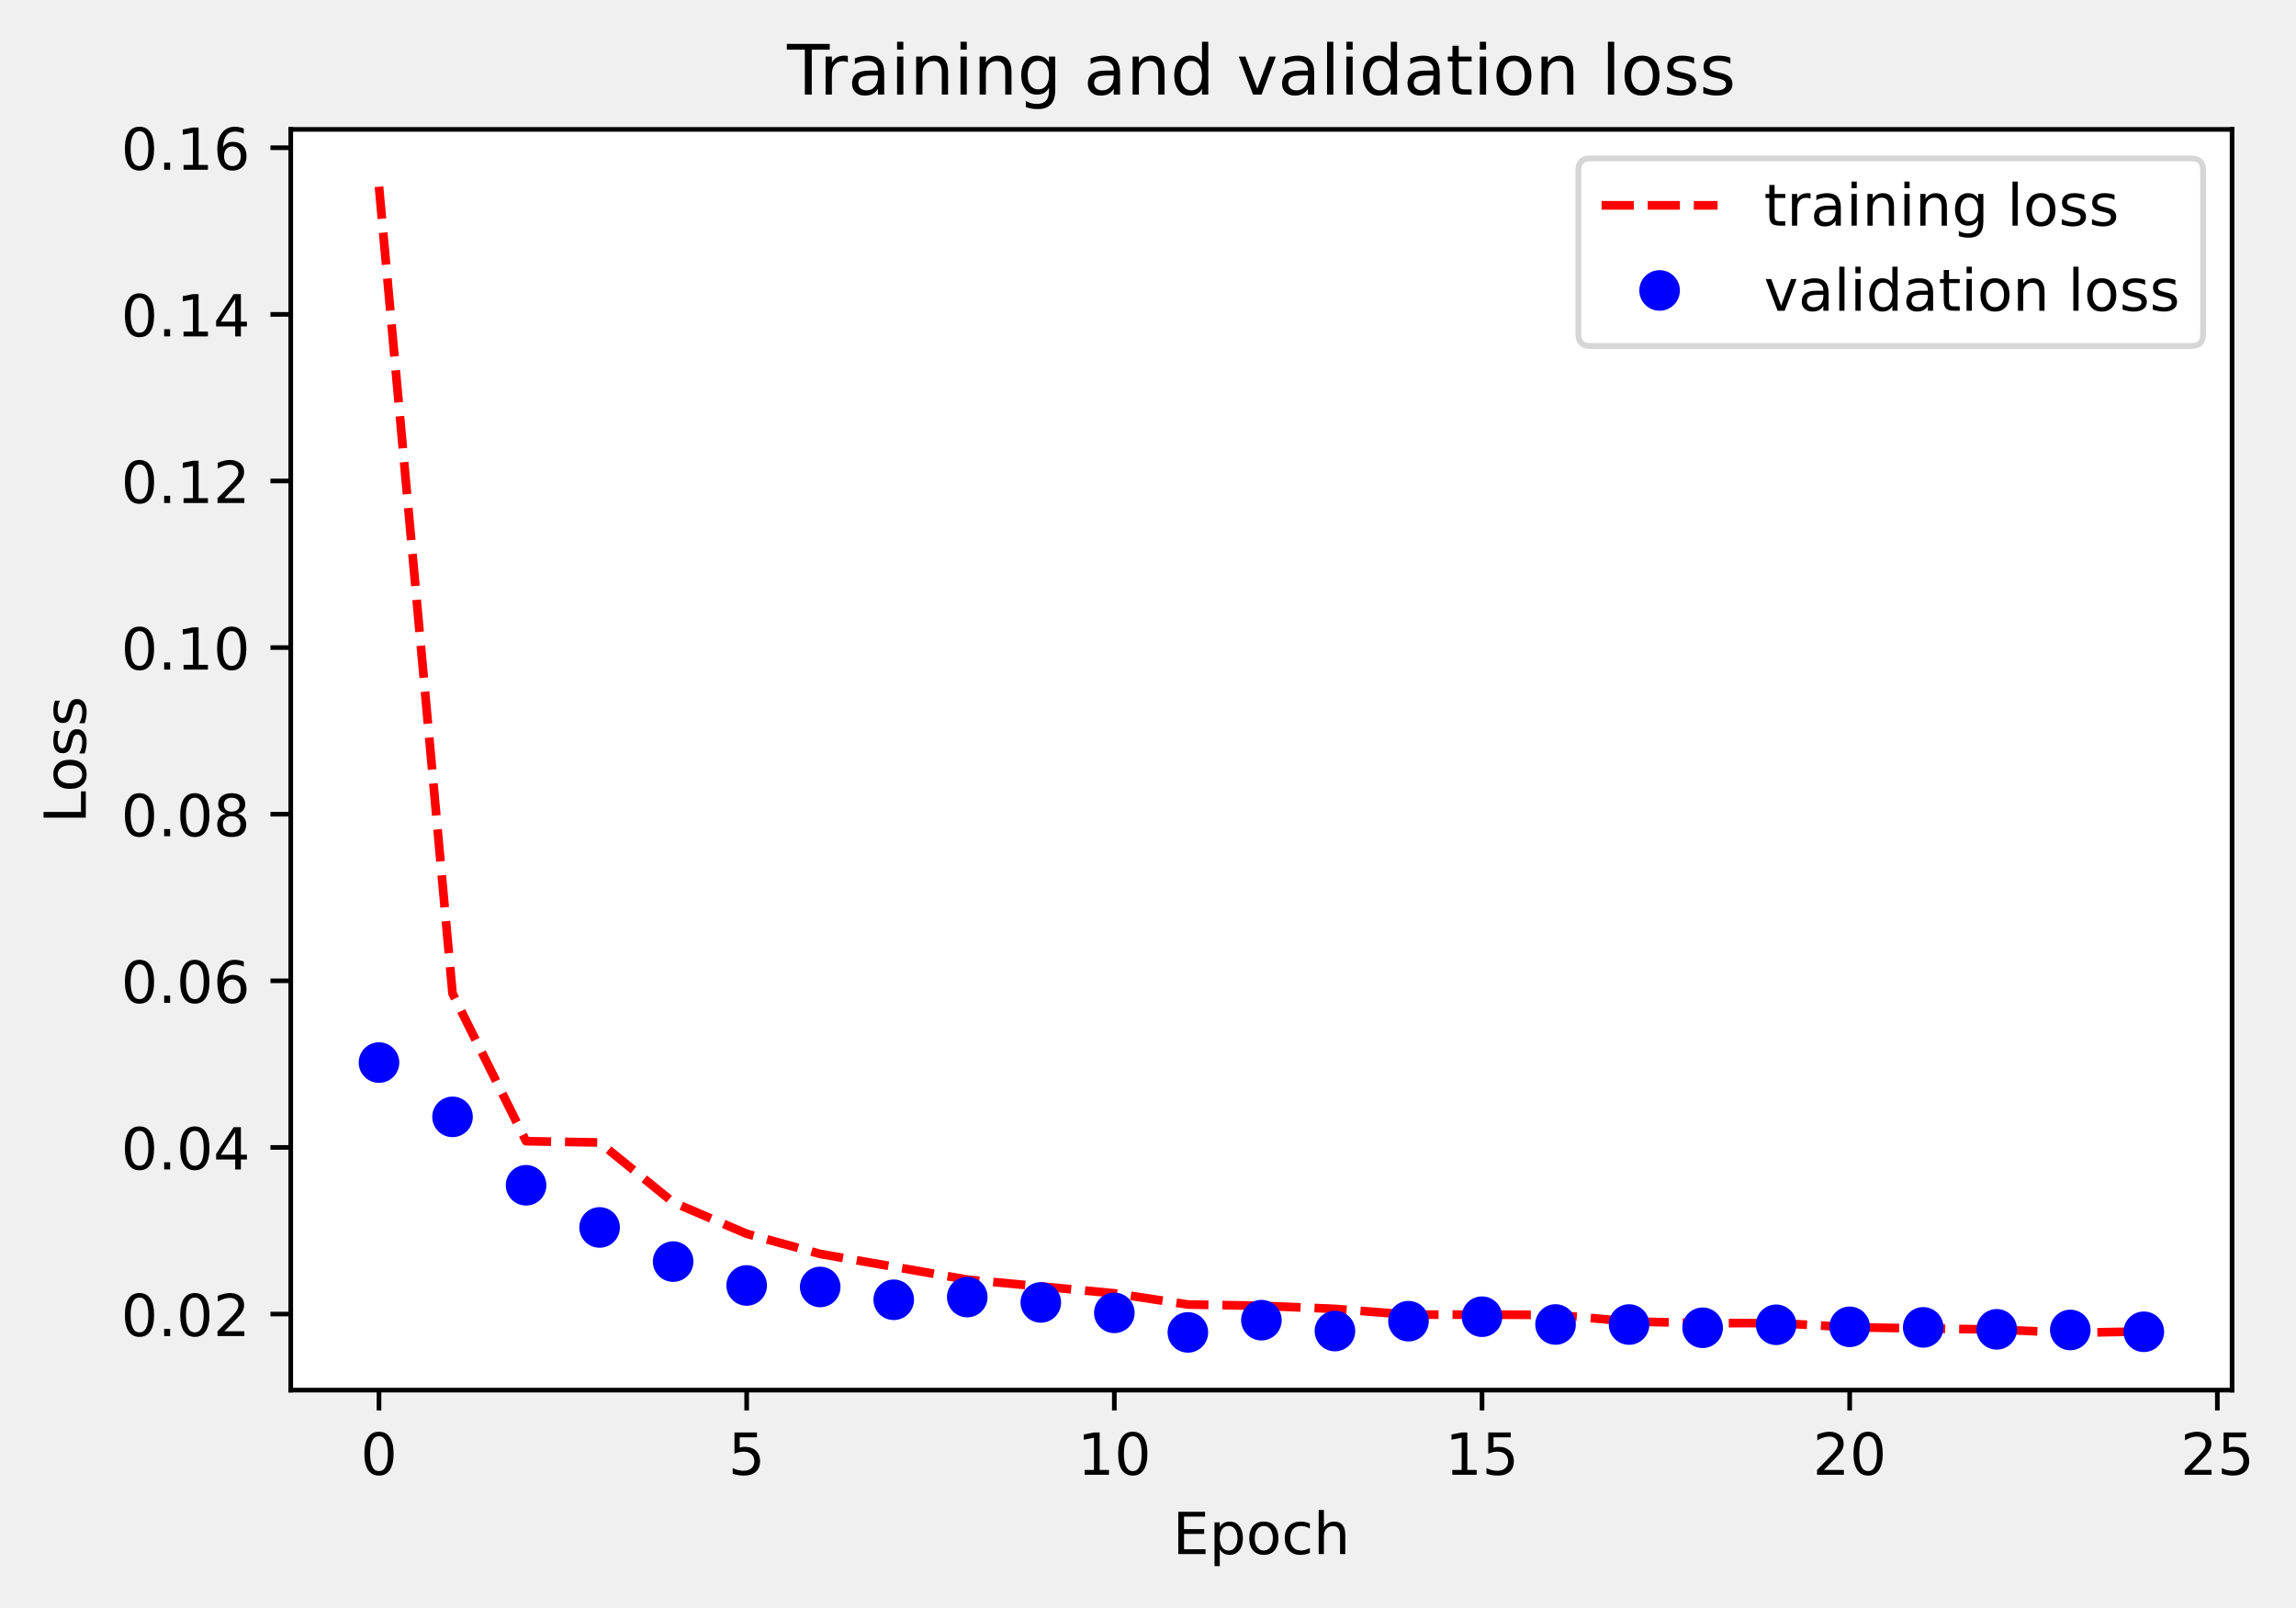
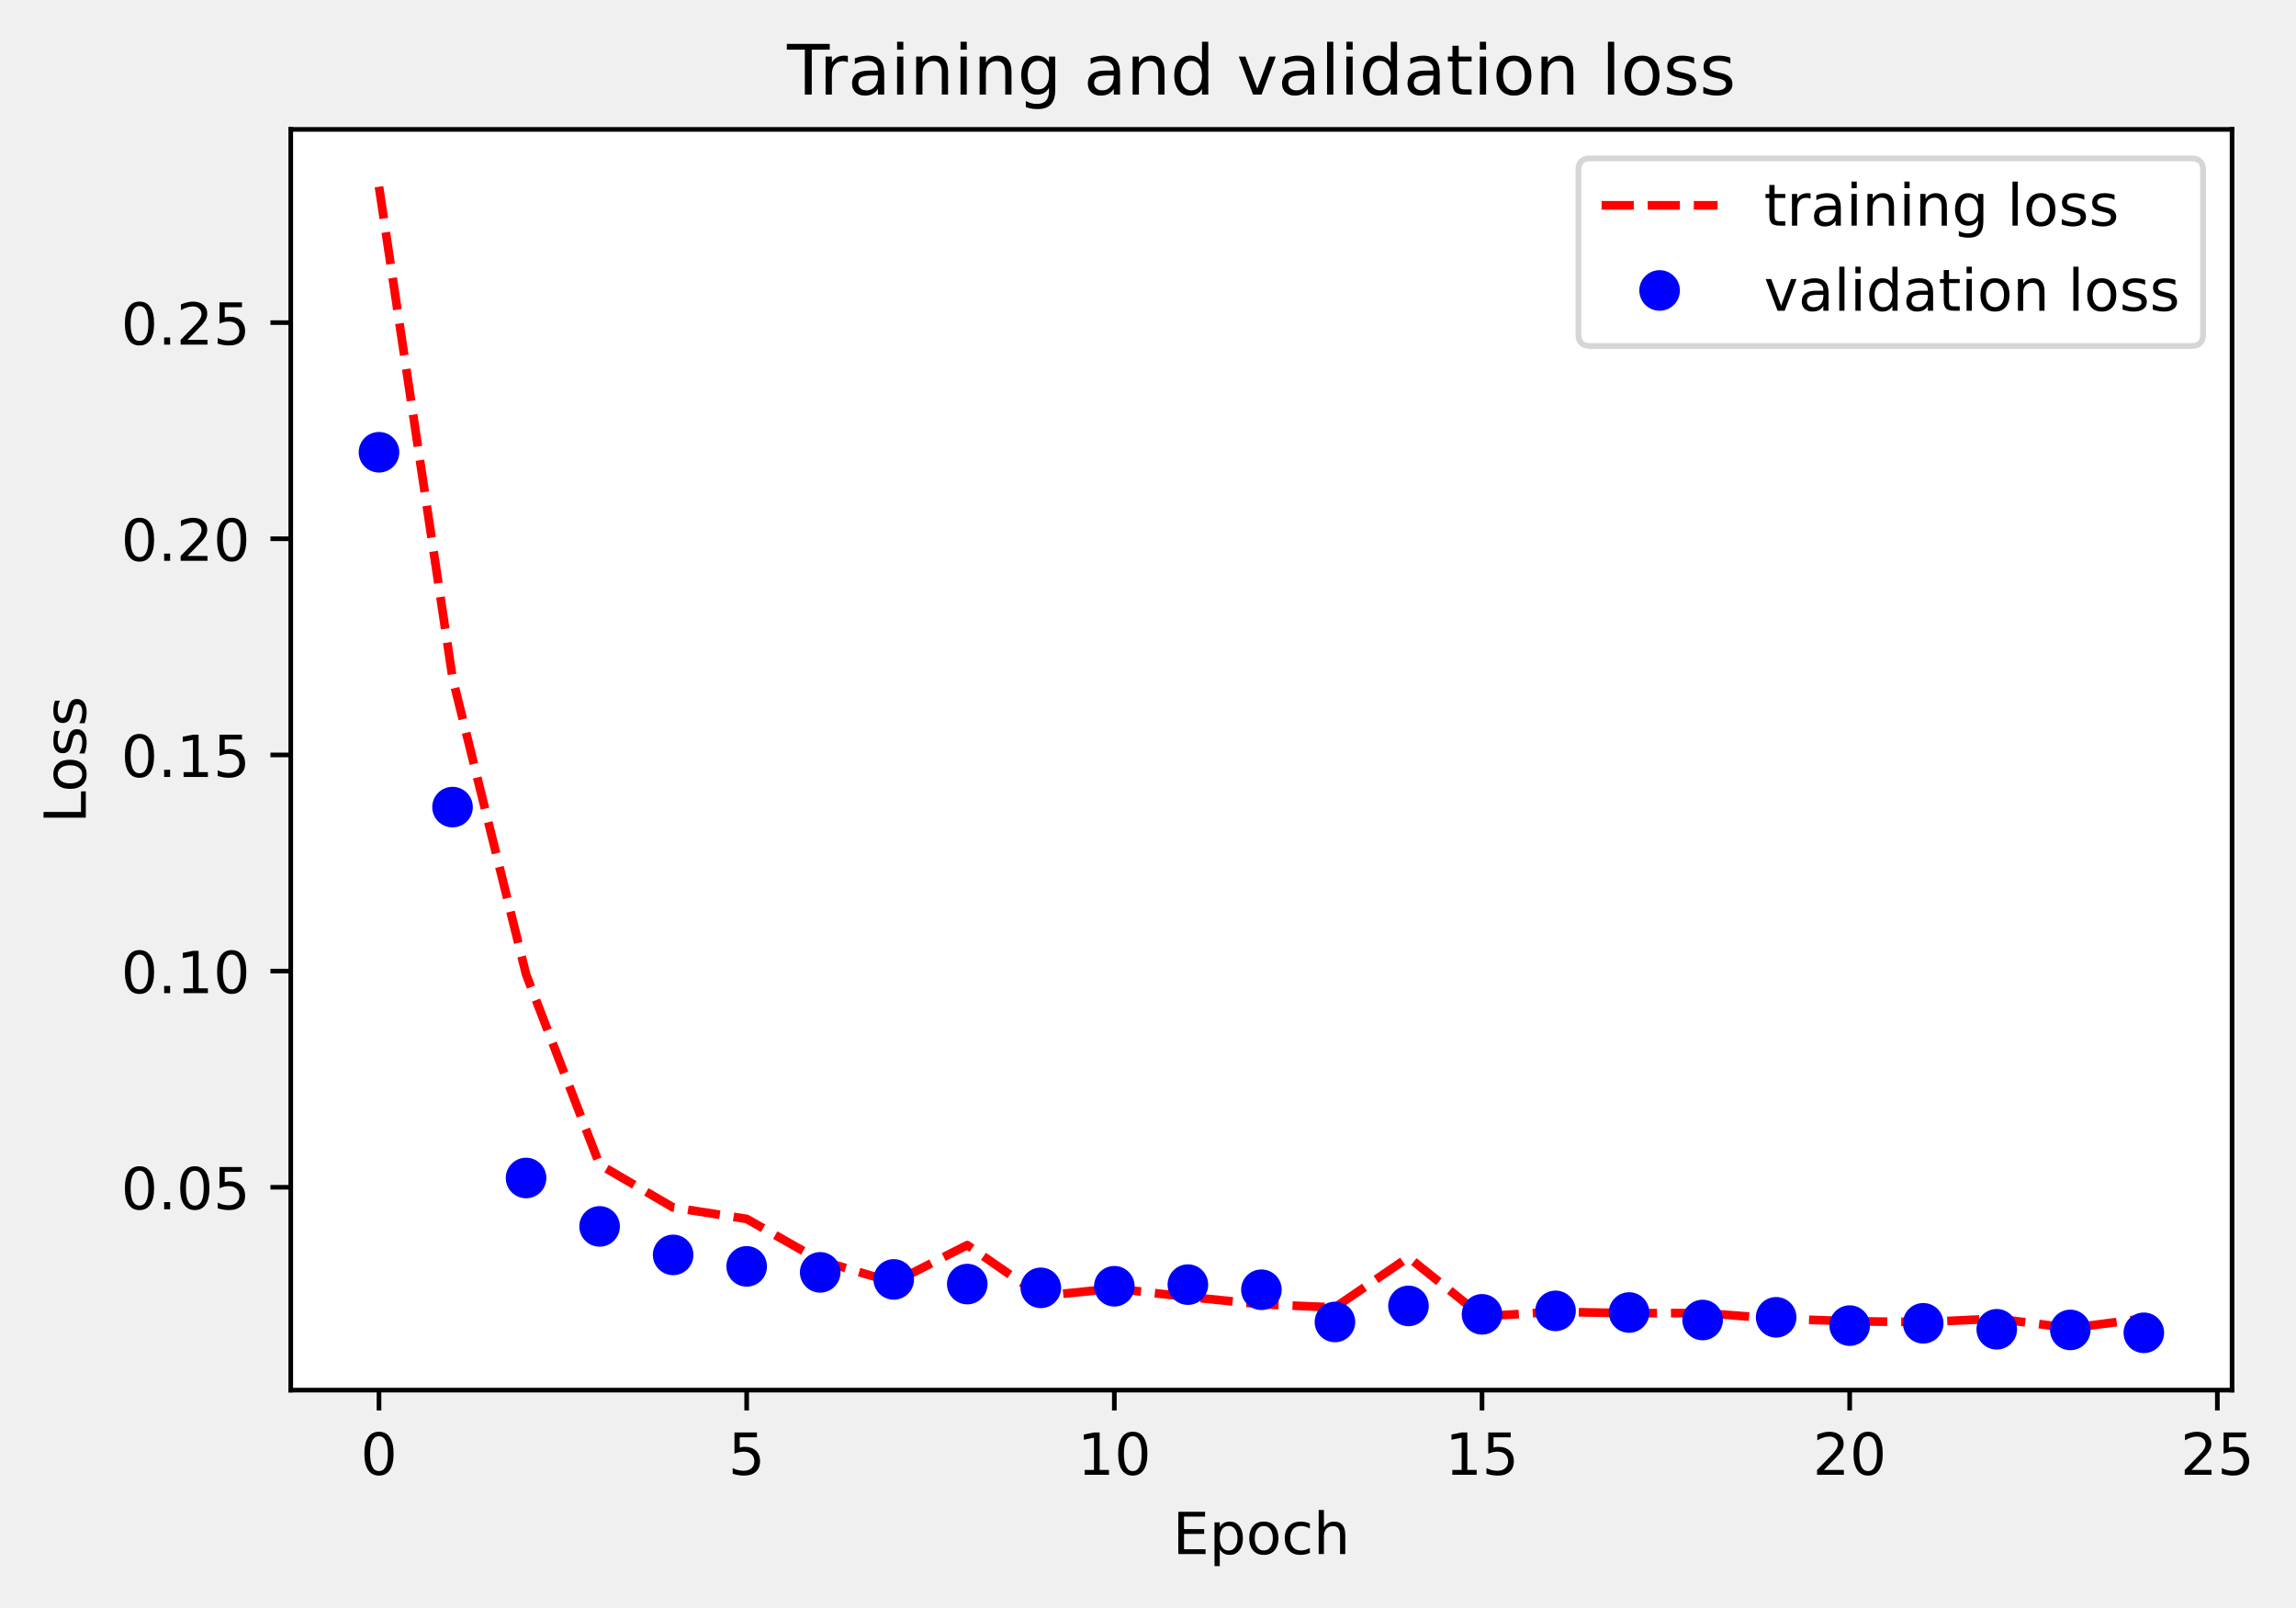
<svg xmlns="http://www.w3.org/2000/svg" xmlns:xlink="http://www.w3.org/1999/xlink" height="277.314pt" version="1.1" viewBox="0 0 395.97 277.314" width="395.97pt">
  <defs>
    <style type="text/css">*{stroke-linecap:butt;stroke-linejoin:round;}</style>
  </defs>
  <g id="figure_1">
    <g id="patch_1">
      <path d="M 0 277.314  L 395.97 277.314  L 395.97 0  L 0 0  z " style="fill:none;" />
    </g>
    <g id="axes_1">
      <g id="patch_2">
        <path d="M 50.144 239.758  L 384.944 239.758  L 384.944 22.318  L 50.144 22.318  z " style="fill:#ffffff;" />
      </g>
      <g id="matplotlib.axis_1">
        <g id="xtick_1">
          <g id="line2d_1">
            <defs>
-               <path d="M 0 0  L 0 3.5  " id="mdbf0492808" style="stroke:#000000;stroke-width:0.8;" />
+               <path d="M 0 0  L 0 3.5  " id="m988f6a1e0e" style="stroke:#000000;stroke-width:0.8;" />
            </defs>
            <g>
-               <use style="stroke:#000000;stroke-width:0.8;" x="65.362" xlink:href="#mdbf0492808" y="239.758" />
+               <use style="stroke:#000000;stroke-width:0.8;" x="65.362" xlink:href="#m988f6a1e0e" y="239.758" />
            </g>
          </g>
          <g id="text_1">
            <g transform="translate(62.18068 254.3566)scale(0.1 -0.1)">
              <defs>
                <path d="M 31.781 66.406  Q 24.172 66.406 20.328 58.906  Q 16.5 51.422 16.5 36.375  Q 16.5 21.391 20.328 13.891  Q 24.172 6.391 31.781 6.391  Q 39.453 6.391 43.281 13.891  Q 47.125 21.391 47.125 36.375  Q 47.125 51.422 43.281 58.906  Q 39.453 66.406 31.781 66.406  z M 31.781 74.219  Q 44.047 74.219 50.516 64.516  Q 56.984 54.828 56.984 36.375  Q 56.984 17.969 50.516 8.266  Q 44.047 -1.422 31.781 -1.422  Q 19.531 -1.422 13.062 8.266  Q 6.594 17.969 6.594 36.375  Q 6.594 54.828 13.062 64.516  Q 19.531 74.219 31.781 74.219  z " id="DejaVuSans-48" />
              </defs>
              <use xlink:href="#DejaVuSans-48" />
            </g>
          </g>
        </g>
        <g id="xtick_2">
          <g id="line2d_2">
            <g>
-               <use style="stroke:#000000;stroke-width:0.8;" x="128.771" xlink:href="#mdbf0492808" y="239.758" />
+               <use style="stroke:#000000;stroke-width:0.8;" x="128.771" xlink:href="#m988f6a1e0e" y="239.758" />
            </g>
          </g>
          <g id="text_2">
            <g transform="translate(125.5898 254.3566)scale(0.1 -0.1)">
              <defs>
                <path d="M 10.797 72.906  L 49.516 72.906  L 49.516 64.594  L 19.828 64.594  L 19.828 46.734  Q 21.969 47.469 24.109 47.828  Q 26.266 48.188 28.422 48.188  Q 40.625 48.188 47.75 41.5  Q 54.891 34.812 54.891 23.391  Q 54.891 11.625 47.562 5.094  Q 40.234 -1.422 26.906 -1.422  Q 22.312 -1.422 17.547 -0.641  Q 12.797 0.141 7.719 1.703  L 7.719 11.625  Q 12.109 9.234 16.797 8.062  Q 21.484 6.891 26.703 6.891  Q 35.156 6.891 40.078 11.328  Q 45.016 15.766 45.016 23.391  Q 45.016 31 40.078 35.438  Q 35.156 39.891 26.703 39.891  Q 22.75 39.891 18.812 39.016  Q 14.891 38.141 10.797 36.281  z " id="DejaVuSans-53" />
              </defs>
              <use xlink:href="#DejaVuSans-53" />
            </g>
          </g>
        </g>
        <g id="xtick_3">
          <g id="line2d_3">
            <g>
-               <use style="stroke:#000000;stroke-width:0.8;" x="192.18" xlink:href="#mdbf0492808" y="239.758" />
+               <use style="stroke:#000000;stroke-width:0.8;" x="192.18" xlink:href="#m988f6a1e0e" y="239.758" />
            </g>
          </g>
          <g id="text_3">
            <g transform="translate(185.8176 254.3566)scale(0.1 -0.1)">
              <defs>
                <path d="M 12.406 8.297  L 28.516 8.297  L 28.516 63.922  L 10.984 60.406  L 10.984 69.391  L 28.422 72.906  L 38.281 72.906  L 38.281 8.297  L 54.391 8.297  L 54.391 0  L 12.406 0  z " id="DejaVuSans-49" />
              </defs>
              <use xlink:href="#DejaVuSans-49" />
              <use x="63.623" xlink:href="#DejaVuSans-48" />
            </g>
          </g>
        </g>
        <g id="xtick_4">
          <g id="line2d_4">
            <g>
-               <use style="stroke:#000000;stroke-width:0.8;" x="255.589" xlink:href="#mdbf0492808" y="239.758" />
+               <use style="stroke:#000000;stroke-width:0.8;" x="255.589" xlink:href="#m988f6a1e0e" y="239.758" />
            </g>
          </g>
          <g id="text_4">
            <g transform="translate(249.2267 254.3566)scale(0.1 -0.1)">
              <use xlink:href="#DejaVuSans-49" />
              <use x="63.623" xlink:href="#DejaVuSans-53" />
            </g>
          </g>
        </g>
        <g id="xtick_5">
          <g id="line2d_5">
            <g>
-               <use style="stroke:#000000;stroke-width:0.8;" x="318.998" xlink:href="#mdbf0492808" y="239.758" />
+               <use style="stroke:#000000;stroke-width:0.8;" x="318.998" xlink:href="#m988f6a1e0e" y="239.758" />
            </g>
          </g>
          <g id="text_5">
            <g transform="translate(312.6358 254.3566)scale(0.1 -0.1)">
              <defs>
                <path d="M 19.188 8.297  L 53.609 8.297  L 53.609 0  L 7.328 0  L 7.328 8.297  Q 12.938 14.109 22.625 23.891  Q 32.328 33.688 34.812 36.531  Q 39.547 41.844 41.422 45.531  Q 43.312 49.219 43.312 52.781  Q 43.312 58.594 39.234 62.25  Q 35.156 65.922 28.609 65.922  Q 23.969 65.922 18.812 64.312  Q 13.672 62.703 7.812 59.422  L 7.812 69.391  Q 13.766 71.781 18.938 73  Q 24.125 74.219 28.422 74.219  Q 39.75 74.219 46.484 68.547  Q 53.219 62.891 53.219 53.422  Q 53.219 48.922 51.531 44.891  Q 49.859 40.875 45.406 35.406  Q 44.188 33.984 37.641 27.219  Q 31.109 20.453 19.188 8.297  z " id="DejaVuSans-50" />
              </defs>
              <use xlink:href="#DejaVuSans-50" />
              <use x="63.623" xlink:href="#DejaVuSans-48" />
            </g>
          </g>
        </g>
        <g id="xtick_6">
          <g id="line2d_6">
            <g>
-               <use style="stroke:#000000;stroke-width:0.8;" x="382.407" xlink:href="#mdbf0492808" y="239.758" />
+               <use style="stroke:#000000;stroke-width:0.8;" x="382.407" xlink:href="#m988f6a1e0e" y="239.758" />
            </g>
          </g>
          <g id="text_6">
            <g transform="translate(376.0449 254.3566)scale(0.1 -0.1)">
              <use xlink:href="#DejaVuSans-50" />
              <use x="63.623" xlink:href="#DejaVuSans-53" />
            </g>
          </g>
        </g>
        <g id="text_7">
          <g transform="translate(202.2328 268.0347)scale(0.1 -0.1)">
            <defs>
              <path d="M 9.812 72.906  L 55.906 72.906  L 55.906 64.594  L 19.672 64.594  L 19.672 43.016  L 54.391 43.016  L 54.391 34.719  L 19.672 34.719  L 19.672 8.297  L 56.781 8.297  L 56.781 0  L 9.812 0  z " id="DejaVuSans-69" />
              <path d="M 18.109 8.203  L 18.109 -20.797  L 9.078 -20.797  L 9.078 54.688  L 18.109 54.688  L 18.109 46.391  Q 20.953 51.266 25.266 53.625  Q 29.594 56 35.594 56  Q 45.562 56 51.781 48.094  Q 58.016 40.188 58.016 27.297  Q 58.016 14.406 51.781 6.484  Q 45.562 -1.422 35.594 -1.422  Q 29.594 -1.422 25.266 0.953  Q 20.953 3.328 18.109 8.203  z M 48.688 27.297  Q 48.688 37.203 44.609 42.844  Q 40.531 48.484 33.406 48.484  Q 26.266 48.484 22.188 42.844  Q 18.109 37.203 18.109 27.297  Q 18.109 17.391 22.188 11.75  Q 26.266 6.109 33.406 6.109  Q 40.531 6.109 44.609 11.75  Q 48.688 17.391 48.688 27.297  z " id="DejaVuSans-112" />
              <path d="M 30.609 48.391  Q 23.391 48.391 19.188 42.75  Q 14.984 37.109 14.984 27.297  Q 14.984 17.484 19.156 11.844  Q 23.344 6.203 30.609 6.203  Q 37.797 6.203 41.984 11.859  Q 46.188 17.531 46.188 27.297  Q 46.188 37.016 41.984 42.703  Q 37.797 48.391 30.609 48.391  z M 30.609 56  Q 42.328 56 49.016 48.375  Q 55.719 40.766 55.719 27.297  Q 55.719 13.875 49.016 6.219  Q 42.328 -1.422 30.609 -1.422  Q 18.844 -1.422 12.172 6.219  Q 5.516 13.875 5.516 27.297  Q 5.516 40.766 12.172 48.375  Q 18.844 56 30.609 56  z " id="DejaVuSans-111" />
              <path d="M 48.781 52.594  L 48.781 44.188  Q 44.969 46.297 41.141 47.344  Q 37.312 48.391 33.406 48.391  Q 24.656 48.391 19.812 42.844  Q 14.984 37.312 14.984 27.297  Q 14.984 17.281 19.812 11.734  Q 24.656 6.203 33.406 6.203  Q 37.312 6.203 41.141 7.25  Q 44.969 8.297 48.781 10.406  L 48.781 2.094  Q 45.016 0.344 40.984 -0.531  Q 36.969 -1.422 32.422 -1.422  Q 20.062 -1.422 12.781 6.344  Q 5.516 14.109 5.516 27.297  Q 5.516 40.672 12.859 48.328  Q 20.219 56 33.016 56  Q 37.156 56 41.109 55.141  Q 45.062 54.297 48.781 52.594  z " id="DejaVuSans-99" />
              <path d="M 54.891 33.016  L 54.891 0  L 45.906 0  L 45.906 32.719  Q 45.906 40.484 42.875 44.328  Q 39.844 48.188 33.797 48.188  Q 26.516 48.188 22.312 43.547  Q 18.109 38.922 18.109 30.906  L 18.109 0  L 9.078 0  L 9.078 75.984  L 18.109 75.984  L 18.109 46.188  Q 21.344 51.125 25.703 53.562  Q 30.078 56 35.797 56  Q 45.219 56 50.047 50.172  Q 54.891 44.344 54.891 33.016  z " id="DejaVuSans-104" />
            </defs>
            <use xlink:href="#DejaVuSans-69" />
            <use x="63.184" xlink:href="#DejaVuSans-112" />
            <use x="126.66" xlink:href="#DejaVuSans-111" />
            <use x="187.842" xlink:href="#DejaVuSans-99" />
            <use x="242.822" xlink:href="#DejaVuSans-104" />
          </g>
        </g>
      </g>
      <g id="matplotlib.axis_2">
        <g id="ytick_1">
          <g id="line2d_7">
            <defs>
-               <path d="M 0 0  L -3.5 0  " id="mdca2106a0b" style="stroke:#000000;stroke-width:0.8;" />
+               <path d="M 0 0  L -3.5 0  " id="m0a4b90d229" style="stroke:#000000;stroke-width:0.8;" />
            </defs>
            <g>
-               <use style="stroke:#000000;stroke-width:0.8;" x="50.144" xlink:href="#mdca2106a0b" y="226.637" />
+               <use style="stroke:#000000;stroke-width:0.8;" x="50.144" xlink:href="#m0a4b90d229" y="204.769" />
            </g>
          </g>
          <g id="text_8">
-             <g transform="translate(20.87813 230.4362)scale(0.1 -0.1)">
+             <g transform="translate(20.87813 208.5684)scale(0.1 -0.1)">
              <defs>
                <path d="M 10.688 12.406  L 21 12.406  L 21 0  L 10.688 0  z " id="DejaVuSans-46" />
              </defs>
              <use xlink:href="#DejaVuSans-48" />
              <use x="63.623" xlink:href="#DejaVuSans-46" />
              <use x="95.41" xlink:href="#DejaVuSans-48" />
-               <use x="159.033" xlink:href="#DejaVuSans-50" />
+               <use x="159.033" xlink:href="#DejaVuSans-53" />
            </g>
          </g>
        </g>
        <g id="ytick_2">
          <g id="line2d_8">
            <g>
-               <use style="stroke:#000000;stroke-width:0.8;" x="50.144" xlink:href="#mdca2106a0b" y="197.901" />
+               <use style="stroke:#000000;stroke-width:0.8;" x="50.144" xlink:href="#m0a4b90d229" y="167.487" />
            </g>
          </g>
          <g id="text_9">
-             <g transform="translate(20.87813 201.6998)scale(0.1 -0.1)">
-               <defs>
-                 <path d="M 37.797 64.312  L 12.891 25.391  L 37.797 25.391  z M 35.203 72.906  L 47.609 72.906  L 47.609 25.391  L 58.016 25.391  L 58.016 17.188  L 47.609 17.188  L 47.609 0  L 37.797 0  L 37.797 17.188  L 4.891 17.188  L 4.891 26.703  z " id="DejaVuSans-52" />
-               </defs>
-               <use xlink:href="#DejaVuSans-48" />
-               <use x="63.623" xlink:href="#DejaVuSans-46" />
-               <use x="95.41" xlink:href="#DejaVuSans-48" />
-               <use x="159.033" xlink:href="#DejaVuSans-52" />
+             <g transform="translate(20.87813 171.2865)scale(0.1 -0.1)">
+               <use xlink:href="#DejaVuSans-48" />
+               <use x="63.623" xlink:href="#DejaVuSans-46" />
+               <use x="95.41" xlink:href="#DejaVuSans-49" />
+               <use x="159.033" xlink:href="#DejaVuSans-48" />
            </g>
          </g>
        </g>
        <g id="ytick_3">
          <g id="line2d_9">
            <g>
-               <use style="stroke:#000000;stroke-width:0.8;" x="50.144" xlink:href="#mdca2106a0b" y="169.164" />
+               <use style="stroke:#000000;stroke-width:0.8;" x="50.144" xlink:href="#m0a4b90d229" y="130.205" />
            </g>
          </g>
          <g id="text_10">
-             <g transform="translate(20.87813 172.9635)scale(0.1 -0.1)">
-               <defs>
-                 <path d="M 33.016 40.375  Q 26.375 40.375 22.484 35.828  Q 18.609 31.297 18.609 23.391  Q 18.609 15.531 22.484 10.953  Q 26.375 6.391 33.016 6.391  Q 39.656 6.391 43.531 10.953  Q 47.406 15.531 47.406 23.391  Q 47.406 31.297 43.531 35.828  Q 39.656 40.375 33.016 40.375  z M 52.594 71.297  L 52.594 62.312  Q 48.875 64.062 45.094 64.984  Q 41.312 65.922 37.594 65.922  Q 27.828 65.922 22.672 59.328  Q 17.531 52.734 16.797 39.406  Q 19.672 43.656 24.016 45.922  Q 28.375 48.188 33.594 48.188  Q 44.578 48.188 50.953 41.516  Q 57.328 34.859 57.328 23.391  Q 57.328 12.156 50.688 5.359  Q 44.047 -1.422 33.016 -1.422  Q 20.359 -1.422 13.672 8.266  Q 6.984 17.969 6.984 36.375  Q 6.984 53.656 15.188 63.938  Q 23.391 74.219 37.203 74.219  Q 40.922 74.219 44.703 73.484  Q 48.484 72.75 52.594 71.297  z " id="DejaVuSans-54" />
-               </defs>
-               <use xlink:href="#DejaVuSans-48" />
-               <use x="63.623" xlink:href="#DejaVuSans-46" />
-               <use x="95.41" xlink:href="#DejaVuSans-48" />
-               <use x="159.033" xlink:href="#DejaVuSans-54" />
+             <g transform="translate(20.87813 134.0046)scale(0.1 -0.1)">
+               <use xlink:href="#DejaVuSans-48" />
+               <use x="63.623" xlink:href="#DejaVuSans-46" />
+               <use x="95.41" xlink:href="#DejaVuSans-49" />
+               <use x="159.033" xlink:href="#DejaVuSans-53" />
            </g>
          </g>
        </g>
        <g id="ytick_4">
          <g id="line2d_10">
            <g>
-               <use style="stroke:#000000;stroke-width:0.8;" x="50.144" xlink:href="#mdca2106a0b" y="140.428" />
+               <use style="stroke:#000000;stroke-width:0.8;" x="50.144" xlink:href="#m0a4b90d229" y="92.924" />
            </g>
          </g>
          <g id="text_11">
-             <g transform="translate(20.87813 144.2271)scale(0.1 -0.1)">
-               <defs>
-                 <path d="M 31.781 34.625  Q 24.75 34.625 20.719 30.859  Q 16.703 27.094 16.703 20.516  Q 16.703 13.922 20.719 10.156  Q 24.75 6.391 31.781 6.391  Q 38.812 6.391 42.859 10.172  Q 46.922 13.969 46.922 20.516  Q 46.922 27.094 42.891 30.859  Q 38.875 34.625 31.781 34.625  z M 21.922 38.812  Q 15.578 40.375 12.031 44.719  Q 8.5 49.078 8.5 55.328  Q 8.5 64.062 14.719 69.141  Q 20.953 74.219 31.781 74.219  Q 42.672 74.219 48.875 69.141  Q 55.078 64.062 55.078 55.328  Q 55.078 49.078 51.531 44.719  Q 48 40.375 41.703 38.812  Q 48.828 37.156 52.797 32.312  Q 56.781 27.484 56.781 20.516  Q 56.781 9.906 50.312 4.234  Q 43.844 -1.422 31.781 -1.422  Q 19.734 -1.422 13.25 4.234  Q 6.781 9.906 6.781 20.516  Q 6.781 27.484 10.781 32.312  Q 14.797 37.156 21.922 38.812  z M 18.312 54.391  Q 18.312 48.734 21.844 45.562  Q 25.391 42.391 31.781 42.391  Q 38.141 42.391 41.719 45.562  Q 45.312 48.734 45.312 54.391  Q 45.312 60.062 41.719 63.234  Q 38.141 66.406 31.781 66.406  Q 25.391 66.406 21.844 63.234  Q 18.312 60.062 18.312 54.391  z " id="DejaVuSans-56" />
-               </defs>
-               <use xlink:href="#DejaVuSans-48" />
-               <use x="63.623" xlink:href="#DejaVuSans-46" />
-               <use x="95.41" xlink:href="#DejaVuSans-48" />
-               <use x="159.033" xlink:href="#DejaVuSans-56" />
+             <g transform="translate(20.87813 96.72274)scale(0.1 -0.1)">
+               <use xlink:href="#DejaVuSans-48" />
+               <use x="63.623" xlink:href="#DejaVuSans-46" />
+               <use x="95.41" xlink:href="#DejaVuSans-50" />
+               <use x="159.033" xlink:href="#DejaVuSans-48" />
            </g>
          </g>
        </g>
        <g id="ytick_5">
          <g id="line2d_11">
            <g>
-               <use style="stroke:#000000;stroke-width:0.8;" x="50.144" xlink:href="#mdca2106a0b" y="111.691" />
+               <use style="stroke:#000000;stroke-width:0.8;" x="50.144" xlink:href="#m0a4b90d229" y="55.642" />
            </g>
          </g>
          <g id="text_12">
-             <g transform="translate(20.87813 115.4907)scale(0.1 -0.1)">
-               <use xlink:href="#DejaVuSans-48" />
-               <use x="63.623" xlink:href="#DejaVuSans-46" />
-               <use x="95.41" xlink:href="#DejaVuSans-49" />
-               <use x="159.033" xlink:href="#DejaVuSans-48" />
-             </g>
-           </g>
-         </g>
-         <g id="ytick_6">
-           <g id="line2d_12">
-             <g>
-               <use style="stroke:#000000;stroke-width:0.8;" x="50.144" xlink:href="#mdca2106a0b" y="82.955" />
-             </g>
-           </g>
-           <g id="text_13">
-             <g transform="translate(20.87813 86.75434)scale(0.1 -0.1)">
-               <use xlink:href="#DejaVuSans-48" />
-               <use x="63.623" xlink:href="#DejaVuSans-46" />
-               <use x="95.41" xlink:href="#DejaVuSans-49" />
-               <use x="159.033" xlink:href="#DejaVuSans-50" />
-             </g>
-           </g>
-         </g>
-         <g id="ytick_7">
-           <g id="line2d_13">
-             <g>
-               <use style="stroke:#000000;stroke-width:0.8;" x="50.144" xlink:href="#mdca2106a0b" y="54.219" />
-             </g>
-           </g>
-           <g id="text_14">
-             <g transform="translate(20.87813 58.01797)scale(0.1 -0.1)">
-               <use xlink:href="#DejaVuSans-48" />
-               <use x="63.623" xlink:href="#DejaVuSans-46" />
-               <use x="95.41" xlink:href="#DejaVuSans-49" />
-               <use x="159.033" xlink:href="#DejaVuSans-52" />
-             </g>
-           </g>
-         </g>
-         <g id="ytick_8">
-           <g id="line2d_14">
-             <g>
-               <use style="stroke:#000000;stroke-width:0.8;" x="50.144" xlink:href="#mdca2106a0b" y="25.482" />
-             </g>
-           </g>
-           <g id="text_15">
-             <g transform="translate(20.87813 29.2816)scale(0.1 -0.1)">
-               <use xlink:href="#DejaVuSans-48" />
-               <use x="63.623" xlink:href="#DejaVuSans-46" />
-               <use x="95.41" xlink:href="#DejaVuSans-49" />
-               <use x="159.033" xlink:href="#DejaVuSans-54" />
-             </g>
-           </g>
-         </g>
-         <g id="text_16">
+             <g transform="translate(20.87813 59.44085)scale(0.1 -0.1)">
+               <use xlink:href="#DejaVuSans-48" />
+               <use x="63.623" xlink:href="#DejaVuSans-46" />
+               <use x="95.41" xlink:href="#DejaVuSans-50" />
+               <use x="159.033" xlink:href="#DejaVuSans-53" />
+             </g>
+           </g>
+         </g>
+         <g id="text_13">
          <g transform="translate(14.79844 142.0053)rotate(-90)scale(0.1 -0.1)">
            <defs>
              <path d="M 9.812 72.906  L 19.672 72.906  L 19.672 8.297  L 55.172 8.297  L 55.172 0  L 9.812 0  z " id="DejaVuSans-76" />
              <path d="M 44.281 53.078  L 44.281 44.578  Q 40.484 46.531 36.375 47.5  Q 32.281 48.484 27.875 48.484  Q 21.188 48.484 17.844 46.438  Q 14.5 44.391 14.5 40.281  Q 14.5 37.156 16.891 35.375  Q 19.281 33.594 26.516 31.984  L 29.594 31.297  Q 39.156 29.25 43.188 25.516  Q 47.219 21.781 47.219 15.094  Q 47.219 7.469 41.188 3.016  Q 35.156 -1.422 24.609 -1.422  Q 20.219 -1.422 15.453 -0.562  Q 10.688 0.297 5.422 2  L 5.422 11.281  Q 10.406 8.688 15.234 7.391  Q 20.062 6.109 24.812 6.109  Q 31.156 6.109 34.562 8.281  Q 37.984 10.453 37.984 14.406  Q 37.984 18.062 35.516 20.016  Q 33.062 21.969 24.703 23.781  L 21.578 24.516  Q 13.234 26.266 9.516 29.906  Q 5.812 33.547 5.812 39.891  Q 5.812 47.609 11.281 51.797  Q 16.75 56 26.812 56  Q 31.781 56 36.172 55.266  Q 40.578 54.547 44.281 53.078  z " id="DejaVuSans-115" />
            </defs>
            <use xlink:href="#DejaVuSans-76" />
            <use x="53.963" xlink:href="#DejaVuSans-111" />
            <use x="115.145" xlink:href="#DejaVuSans-115" />
            <use x="167.244" xlink:href="#DejaVuSans-115" />
          </g>
        </g>
      </g>
-       <g id="line2d_15">
-         <path clip-path="url(#p7f6b241c66)" d="M 65.362 32.202  L 78.044 171.351  L 90.726 196.824  L 103.407 197.047  L 116.089 207.369  L 128.771 212.794  L 141.453 216.273  L 154.135 218.476  L 166.816 220.702  L 179.498 221.873  L 192.18 223.063  L 204.862 224.994  L 217.544 225.213  L 230.226 225.749  L 242.907 226.743  L 255.589 226.737  L 268.271 226.788  L 280.953 227.912  L 293.635 228.21  L 306.316 228.184  L 318.998 228.911  L 331.68 229.126  L 344.362 229.31  L 357.044 229.874  L 369.726 229.643  " style="fill:none;stroke:#ff0000;stroke-dasharray:5.55,2.4;stroke-dashoffset:0;stroke-width:1.5;" />
-       </g>
-       <g id="line2d_16">
+       <g id="line2d_12">
+         <path clip-path="url(#pf6ba896903)" d="M 65.362 32.202  L 78.044 116.904  L 90.726 168.047  L 103.407 200.867  L 116.089 208.263  L 128.771 210.231  L 141.453 217.41  L 154.135 221.172  L 166.816 214.749  L 179.498 223.524  L 192.18 222.242  L 204.862 223.68  L 217.544 224.96  L 230.226 225.493  L 242.907 216.846  L 255.589 227.032  L 268.271 226.251  L 280.953 226.49  L 293.635 226.463  L 306.316 227.434  L 318.998 227.877  L 331.68 228.028  L 344.362 227.438  L 357.044 229.052  L 369.726 227.42  " style="fill:none;stroke:#ff0000;stroke-dasharray:5.55,2.4;stroke-dashoffset:0;stroke-width:1.5;" />
+       </g>
+       <g id="line2d_13">
        <defs>
-           <path d="M 0 3  C 0.796 3 1.559 2.684 2.121 2.121  C 2.684 1.559 3 0.796 3 0  C 3 -0.796 2.684 -1.559 2.121 -2.121  C 1.559 -2.684 0.796 -3 0 -3  C -0.796 -3 -1.559 -2.684 -2.121 -2.121  C -2.684 -1.559 -3 -0.796 -3 0  C -3 0.796 -2.684 1.559 -2.121 2.121  C -1.559 2.684 -0.796 3 0 3  z " id="m7f4b7abded" style="stroke:#0000ff;" />
+           <path d="M 0 3  C 0.796 3 1.559 2.684 2.121 2.121  C 2.684 1.559 3 0.796 3 0  C 3 -0.796 2.684 -1.559 2.121 -2.121  C 1.559 -2.684 0.796 -3 0 -3  C -0.796 -3 -1.559 -2.684 -2.121 -2.121  C -2.684 -1.559 -3 -0.796 -3 0  C -3 0.796 -2.684 1.559 -2.121 2.121  C -1.559 2.684 -0.796 3 0 3  z " id="mfd3ca7d976" style="stroke:#0000ff;" />
        </defs>
-         <g clip-path="url(#p7f6b241c66)">
-           <use style="fill:#0000ff;stroke:#0000ff;" x="65.362" xlink:href="#m7f4b7abded" y="183.266" />
-           <use style="fill:#0000ff;stroke:#0000ff;" x="78.044" xlink:href="#m7f4b7abded" y="192.629" />
-           <use style="fill:#0000ff;stroke:#0000ff;" x="90.726" xlink:href="#m7f4b7abded" y="204.427" />
-           <use style="fill:#0000ff;stroke:#0000ff;" x="103.407" xlink:href="#m7f4b7abded" y="211.704" />
-           <use style="fill:#0000ff;stroke:#0000ff;" x="116.089" xlink:href="#m7f4b7abded" y="217.594" />
-           <use style="fill:#0000ff;stroke:#0000ff;" x="128.771" xlink:href="#m7f4b7abded" y="221.708" />
-           <use style="fill:#0000ff;stroke:#0000ff;" x="141.453" xlink:href="#m7f4b7abded" y="221.967" />
-           <use style="fill:#0000ff;stroke:#0000ff;" x="154.135" xlink:href="#m7f4b7abded" y="224.178" />
-           <use style="fill:#0000ff;stroke:#0000ff;" x="166.816" xlink:href="#m7f4b7abded" y="223.71" />
-           <use style="fill:#0000ff;stroke:#0000ff;" x="179.498" xlink:href="#m7f4b7abded" y="224.634" />
-           <use style="fill:#0000ff;stroke:#0000ff;" x="192.18" xlink:href="#m7f4b7abded" y="226.431" />
-           <use style="fill:#0000ff;stroke:#0000ff;" x="204.862" xlink:href="#m7f4b7abded" y="229.803" />
-           <use style="fill:#0000ff;stroke:#0000ff;" x="217.544" xlink:href="#m7f4b7abded" y="227.695" />
-           <use style="fill:#0000ff;stroke:#0000ff;" x="230.226" xlink:href="#m7f4b7abded" y="229.57" />
-           <use style="fill:#0000ff;stroke:#0000ff;" x="242.907" xlink:href="#m7f4b7abded" y="227.868" />
-           <use style="fill:#0000ff;stroke:#0000ff;" x="255.589" xlink:href="#m7f4b7abded" y="227.098" />
-           <use style="fill:#0000ff;stroke:#0000ff;" x="268.271" xlink:href="#m7f4b7abded" y="228.44" />
-           <use style="fill:#0000ff;stroke:#0000ff;" x="280.953" xlink:href="#m7f4b7abded" y="228.448" />
-           <use style="fill:#0000ff;stroke:#0000ff;" x="293.635" xlink:href="#m7f4b7abded" y="229.005" />
-           <use style="fill:#0000ff;stroke:#0000ff;" x="306.316" xlink:href="#m7f4b7abded" y="228.488" />
-           <use style="fill:#0000ff;stroke:#0000ff;" x="318.998" xlink:href="#m7f4b7abded" y="228.846" />
-           <use style="fill:#0000ff;stroke:#0000ff;" x="331.68" xlink:href="#m7f4b7abded" y="228.939" />
-           <use style="fill:#0000ff;stroke:#0000ff;" x="344.362" xlink:href="#m7f4b7abded" y="229.276" />
-           <use style="fill:#0000ff;stroke:#0000ff;" x="357.044" xlink:href="#m7f4b7abded" y="229.384" />
-           <use style="fill:#0000ff;stroke:#0000ff;" x="369.726" xlink:href="#m7f4b7abded" y="229.697" />
+         <g clip-path="url(#pf6ba896903)">
+           <use style="fill:#0000ff;stroke:#0000ff;" x="65.362" xlink:href="#mfd3ca7d976" y="78.003" />
+           <use style="fill:#0000ff;stroke:#0000ff;" x="78.044" xlink:href="#mfd3ca7d976" y="139.204" />
+           <use style="fill:#0000ff;stroke:#0000ff;" x="90.726" xlink:href="#mfd3ca7d976" y="203.173" />
+           <use style="fill:#0000ff;stroke:#0000ff;" x="103.407" xlink:href="#mfd3ca7d976" y="211.522" />
+           <use style="fill:#0000ff;stroke:#0000ff;" x="116.089" xlink:href="#mfd3ca7d976" y="216.438" />
+           <use style="fill:#0000ff;stroke:#0000ff;" x="128.771" xlink:href="#mfd3ca7d976" y="218.416" />
+           <use style="fill:#0000ff;stroke:#0000ff;" x="141.453" xlink:href="#mfd3ca7d976" y="219.447" />
+           <use style="fill:#0000ff;stroke:#0000ff;" x="154.135" xlink:href="#mfd3ca7d976" y="220.666" />
+           <use style="fill:#0000ff;stroke:#0000ff;" x="166.816" xlink:href="#mfd3ca7d976" y="221.469" />
+           <use style="fill:#0000ff;stroke:#0000ff;" x="179.498" xlink:href="#mfd3ca7d976" y="222.119" />
+           <use style="fill:#0000ff;stroke:#0000ff;" x="192.18" xlink:href="#mfd3ca7d976" y="221.845" />
+           <use style="fill:#0000ff;stroke:#0000ff;" x="204.862" xlink:href="#mfd3ca7d976" y="221.563" />
+           <use style="fill:#0000ff;stroke:#0000ff;" x="217.544" xlink:href="#mfd3ca7d976" y="222.446" />
+           <use style="fill:#0000ff;stroke:#0000ff;" x="230.226" xlink:href="#mfd3ca7d976" y="228.002" />
+           <use style="fill:#0000ff;stroke:#0000ff;" x="242.907" xlink:href="#mfd3ca7d976" y="225.234" />
+           <use style="fill:#0000ff;stroke:#0000ff;" x="255.589" xlink:href="#mfd3ca7d976" y="226.688" />
+           <use style="fill:#0000ff;stroke:#0000ff;" x="268.271" xlink:href="#mfd3ca7d976" y="226.089" />
+           <use style="fill:#0000ff;stroke:#0000ff;" x="280.953" xlink:href="#mfd3ca7d976" y="226.375" />
+           <use style="fill:#0000ff;stroke:#0000ff;" x="293.635" xlink:href="#mfd3ca7d976" y="227.666" />
+           <use style="fill:#0000ff;stroke:#0000ff;" x="306.316" xlink:href="#mfd3ca7d976" y="227.202" />
+           <use style="fill:#0000ff;stroke:#0000ff;" x="318.998" xlink:href="#mfd3ca7d976" y="228.633" />
+           <use style="fill:#0000ff;stroke:#0000ff;" x="331.68" xlink:href="#mfd3ca7d976" y="228.234" />
+           <use style="fill:#0000ff;stroke:#0000ff;" x="344.362" xlink:href="#mfd3ca7d976" y="229.266" />
+           <use style="fill:#0000ff;stroke:#0000ff;" x="357.044" xlink:href="#mfd3ca7d976" y="229.377" />
+           <use style="fill:#0000ff;stroke:#0000ff;" x="369.726" xlink:href="#mfd3ca7d976" y="229.874" />
        </g>
      </g>
      <g id="patch_3">
        <path d="M 50.144 239.758  L 50.144 22.318  " style="fill:none;stroke:#000000;stroke-linecap:square;stroke-linejoin:miter;stroke-width:0.8;" />
      </g>
      <g id="patch_4">
        <path d="M 384.944 239.758  L 384.944 22.318  " style="fill:none;stroke:#000000;stroke-linecap:square;stroke-linejoin:miter;stroke-width:0.8;" />
      </g>
      <g id="patch_5">
        <path d="M 50.144 239.758  L 384.944 239.758  " style="fill:none;stroke:#000000;stroke-linecap:square;stroke-linejoin:miter;stroke-width:0.8;" />
      </g>
      <g id="patch_6">
        <path d="M 50.144 22.318  L 384.944 22.318  " style="fill:none;stroke:#000000;stroke-linecap:square;stroke-linejoin:miter;stroke-width:0.8;" />
      </g>
-       <g id="text_17">
+       <g id="text_14">
        <g transform="translate(135.7337 16.31812)scale(0.12 -0.12)">
          <defs>
            <path d="M -0.297 72.906  L 61.375 72.906  L 61.375 64.594  L 35.5 64.594  L 35.5 0  L 25.594 0  L 25.594 64.594  L -0.297 64.594  z " id="DejaVuSans-84" />
            <path d="M 41.109 46.297  Q 39.594 47.172 37.812 47.578  Q 36.031 48 33.891 48  Q 26.266 48 22.188 43.047  Q 18.109 38.094 18.109 28.812  L 18.109 0  L 9.078 0  L 9.078 54.688  L 18.109 54.688  L 18.109 46.188  Q 20.953 51.172 25.484 53.578  Q 30.031 56 36.531 56  Q 37.453 56 38.578 55.875  Q 39.703 55.766 41.062 55.516  z " id="DejaVuSans-114" />
            <path d="M 34.281 27.484  Q 23.391 27.484 19.188 25  Q 14.984 22.516 14.984 16.5  Q 14.984 11.719 18.141 8.906  Q 21.297 6.109 26.703 6.109  Q 34.188 6.109 38.703 11.406  Q 43.219 16.703 43.219 25.484  L 43.219 27.484  z M 52.203 31.203  L 52.203 0  L 43.219 0  L 43.219 8.297  Q 40.141 3.328 35.547 0.953  Q 30.953 -1.422 24.312 -1.422  Q 15.922 -1.422 10.953 3.297  Q 6 8.016 6 15.922  Q 6 25.141 12.172 29.828  Q 18.359 34.516 30.609 34.516  L 43.219 34.516  L 43.219 35.406  Q 43.219 41.609 39.141 45  Q 35.062 48.391 27.688 48.391  Q 23 48.391 18.547 47.266  Q 14.109 46.141 10.016 43.891  L 10.016 52.203  Q 14.938 54.109 19.578 55.047  Q 24.219 56 28.609 56  Q 40.484 56 46.344 49.844  Q 52.203 43.703 52.203 31.203  z " id="DejaVuSans-97" />
            <path d="M 9.422 54.688  L 18.406 54.688  L 18.406 0  L 9.422 0  z M 9.422 75.984  L 18.406 75.984  L 18.406 64.594  L 9.422 64.594  z " id="DejaVuSans-105" />
            <path d="M 54.891 33.016  L 54.891 0  L 45.906 0  L 45.906 32.719  Q 45.906 40.484 42.875 44.328  Q 39.844 48.188 33.797 48.188  Q 26.516 48.188 22.312 43.547  Q 18.109 38.922 18.109 30.906  L 18.109 0  L 9.078 0  L 9.078 54.688  L 18.109 54.688  L 18.109 46.188  Q 21.344 51.125 25.703 53.562  Q 30.078 56 35.797 56  Q 45.219 56 50.047 50.172  Q 54.891 44.344 54.891 33.016  z " id="DejaVuSans-110" />
            <path d="M 45.406 27.984  Q 45.406 37.75 41.375 43.109  Q 37.359 48.484 30.078 48.484  Q 22.859 48.484 18.828 43.109  Q 14.797 37.75 14.797 27.984  Q 14.797 18.266 18.828 12.891  Q 22.859 7.516 30.078 7.516  Q 37.359 7.516 41.375 12.891  Q 45.406 18.266 45.406 27.984  z M 54.391 6.781  Q 54.391 -7.172 48.188 -13.984  Q 42 -20.797 29.203 -20.797  Q 24.469 -20.797 20.266 -20.094  Q 16.062 -19.391 12.109 -17.922  L 12.109 -9.188  Q 16.062 -11.328 19.922 -12.344  Q 23.781 -13.375 27.781 -13.375  Q 36.625 -13.375 41.016 -8.766  Q 45.406 -4.156 45.406 5.172  L 45.406 9.625  Q 42.625 4.781 38.281 2.391  Q 33.938 0 27.875 0  Q 17.828 0 11.672 7.656  Q 5.516 15.328 5.516 27.984  Q 5.516 40.672 11.672 48.328  Q 17.828 56 27.875 56  Q 33.938 56 38.281 53.609  Q 42.625 51.219 45.406 46.391  L 45.406 54.688  L 54.391 54.688  z " id="DejaVuSans-103" />
            <path id="DejaVuSans-32" />
            <path d="M 45.406 46.391  L 45.406 75.984  L 54.391 75.984  L 54.391 0  L 45.406 0  L 45.406 8.203  Q 42.578 3.328 38.25 0.953  Q 33.938 -1.422 27.875 -1.422  Q 17.969 -1.422 11.734 6.484  Q 5.516 14.406 5.516 27.297  Q 5.516 40.188 11.734 48.094  Q 17.969 56 27.875 56  Q 33.938 56 38.25 53.625  Q 42.578 51.266 45.406 46.391  z M 14.797 27.297  Q 14.797 17.391 18.875 11.75  Q 22.953 6.109 30.078 6.109  Q 37.203 6.109 41.297 11.75  Q 45.406 17.391 45.406 27.297  Q 45.406 37.203 41.297 42.844  Q 37.203 48.484 30.078 48.484  Q 22.953 48.484 18.875 42.844  Q 14.797 37.203 14.797 27.297  z " id="DejaVuSans-100" />
            <path d="M 2.984 54.688  L 12.5 54.688  L 29.594 8.797  L 46.688 54.688  L 56.203 54.688  L 35.688 0  L 23.484 0  z " id="DejaVuSans-118" />
            <path d="M 9.422 75.984  L 18.406 75.984  L 18.406 0  L 9.422 0  z " id="DejaVuSans-108" />
            <path d="M 18.312 70.219  L 18.312 54.688  L 36.812 54.688  L 36.812 47.703  L 18.312 47.703  L 18.312 18.016  Q 18.312 11.328 20.141 9.422  Q 21.969 7.516 27.594 7.516  L 36.812 7.516  L 36.812 0  L 27.594 0  Q 17.188 0 13.234 3.875  Q 9.281 7.766 9.281 18.016  L 9.281 47.703  L 2.688 47.703  L 2.688 54.688  L 9.281 54.688  L 9.281 70.219  z " id="DejaVuSans-116" />
          </defs>
          <use xlink:href="#DejaVuSans-84" />
          <use x="46.334" xlink:href="#DejaVuSans-114" />
          <use x="87.447" xlink:href="#DejaVuSans-97" />
          <use x="148.727" xlink:href="#DejaVuSans-105" />
          <use x="176.51" xlink:href="#DejaVuSans-110" />
          <use x="239.889" xlink:href="#DejaVuSans-105" />
          <use x="267.672" xlink:href="#DejaVuSans-110" />
          <use x="331.051" xlink:href="#DejaVuSans-103" />
          <use x="394.527" xlink:href="#DejaVuSans-32" />
          <use x="426.314" xlink:href="#DejaVuSans-97" />
          <use x="487.594" xlink:href="#DejaVuSans-110" />
          <use x="550.973" xlink:href="#DejaVuSans-100" />
          <use x="614.449" xlink:href="#DejaVuSans-32" />
          <use x="646.236" xlink:href="#DejaVuSans-118" />
          <use x="705.416" xlink:href="#DejaVuSans-97" />
          <use x="766.695" xlink:href="#DejaVuSans-108" />
          <use x="794.479" xlink:href="#DejaVuSans-105" />
          <use x="822.262" xlink:href="#DejaVuSans-100" />
          <use x="885.738" xlink:href="#DejaVuSans-97" />
          <use x="947.018" xlink:href="#DejaVuSans-116" />
          <use x="986.227" xlink:href="#DejaVuSans-105" />
          <use x="1014.01" xlink:href="#DejaVuSans-111" />
          <use x="1075.191" xlink:href="#DejaVuSans-110" />
          <use x="1138.57" xlink:href="#DejaVuSans-32" />
          <use x="1170.357" xlink:href="#DejaVuSans-108" />
          <use x="1198.141" xlink:href="#DejaVuSans-111" />
          <use x="1259.322" xlink:href="#DejaVuSans-115" />
          <use x="1311.422" xlink:href="#DejaVuSans-115" />
        </g>
      </g>
      <g id="legend_1">
        <g id="patch_7">
          <path d="M 274.216 59.674  L 377.944 59.674  Q 379.944 59.674 379.944 57.674  L 379.944 29.318  Q 379.944 27.318 377.944 27.318  L 274.216 27.318  Q 272.216 27.318 272.216 29.318  L 272.216 57.674  Q 272.216 59.674 274.216 59.674  z " style="fill:#ffffff;opacity:0.8;stroke:#cccccc;stroke-linejoin:miter;" />
        </g>
-         <g id="line2d_17">
+         <g id="line2d_14">
          <path d="M 276.216 35.417  L 296.216 35.417  " style="fill:none;stroke:#ff0000;stroke-dasharray:5.55,2.4;stroke-dashoffset:0;stroke-width:1.5;" />
        </g>
-         <g id="line2d_18" />
-         <g id="text_18">
+         <g id="line2d_15" />
+         <g id="text_15">
          <g transform="translate(304.2156 38.91656)scale(0.1 -0.1)">
            <use xlink:href="#DejaVuSans-116" />
            <use x="39.209" xlink:href="#DejaVuSans-114" />
            <use x="80.322" xlink:href="#DejaVuSans-97" />
            <use x="141.602" xlink:href="#DejaVuSans-105" />
            <use x="169.385" xlink:href="#DejaVuSans-110" />
            <use x="232.764" xlink:href="#DejaVuSans-105" />
            <use x="260.547" xlink:href="#DejaVuSans-110" />
            <use x="323.926" xlink:href="#DejaVuSans-103" />
            <use x="387.402" xlink:href="#DejaVuSans-32" />
            <use x="419.189" xlink:href="#DejaVuSans-108" />
            <use x="446.973" xlink:href="#DejaVuSans-111" />
            <use x="508.154" xlink:href="#DejaVuSans-115" />
            <use x="560.254" xlink:href="#DejaVuSans-115" />
          </g>
        </g>
-         <g id="line2d_19" />
-         <g id="line2d_20">
+         <g id="line2d_16" />
+         <g id="line2d_17">
          <g>
-             <use style="fill:#0000ff;stroke:#0000ff;" x="286.216" xlink:href="#m7f4b7abded" y="50.095" />
-           </g>
-         </g>
-         <g id="text_19">
+             <use style="fill:#0000ff;stroke:#0000ff;" x="286.216" xlink:href="#mfd3ca7d976" y="50.095" />
+           </g>
+         </g>
+         <g id="text_16">
          <g transform="translate(304.2156 53.59469)scale(0.1 -0.1)">
            <use xlink:href="#DejaVuSans-118" />
            <use x="59.18" xlink:href="#DejaVuSans-97" />
            <use x="120.459" xlink:href="#DejaVuSans-108" />
            <use x="148.242" xlink:href="#DejaVuSans-105" />
            <use x="176.025" xlink:href="#DejaVuSans-100" />
            <use x="239.502" xlink:href="#DejaVuSans-97" />
            <use x="300.781" xlink:href="#DejaVuSans-116" />
            <use x="339.99" xlink:href="#DejaVuSans-105" />
            <use x="367.773" xlink:href="#DejaVuSans-111" />
            <use x="428.955" xlink:href="#DejaVuSans-110" />
            <use x="492.334" xlink:href="#DejaVuSans-32" />
            <use x="524.121" xlink:href="#DejaVuSans-108" />
            <use x="551.904" xlink:href="#DejaVuSans-111" />
            <use x="613.086" xlink:href="#DejaVuSans-115" />
            <use x="665.186" xlink:href="#DejaVuSans-115" />
          </g>
        </g>
      </g>
    </g>
  </g>
  <defs>
-     <clipPath id="p7f6b241c66">
+     <clipPath id="pf6ba896903">
      <rect height="217.44" width="334.8" x="50.144" y="22.318" />
    </clipPath>
  </defs>
</svg>
